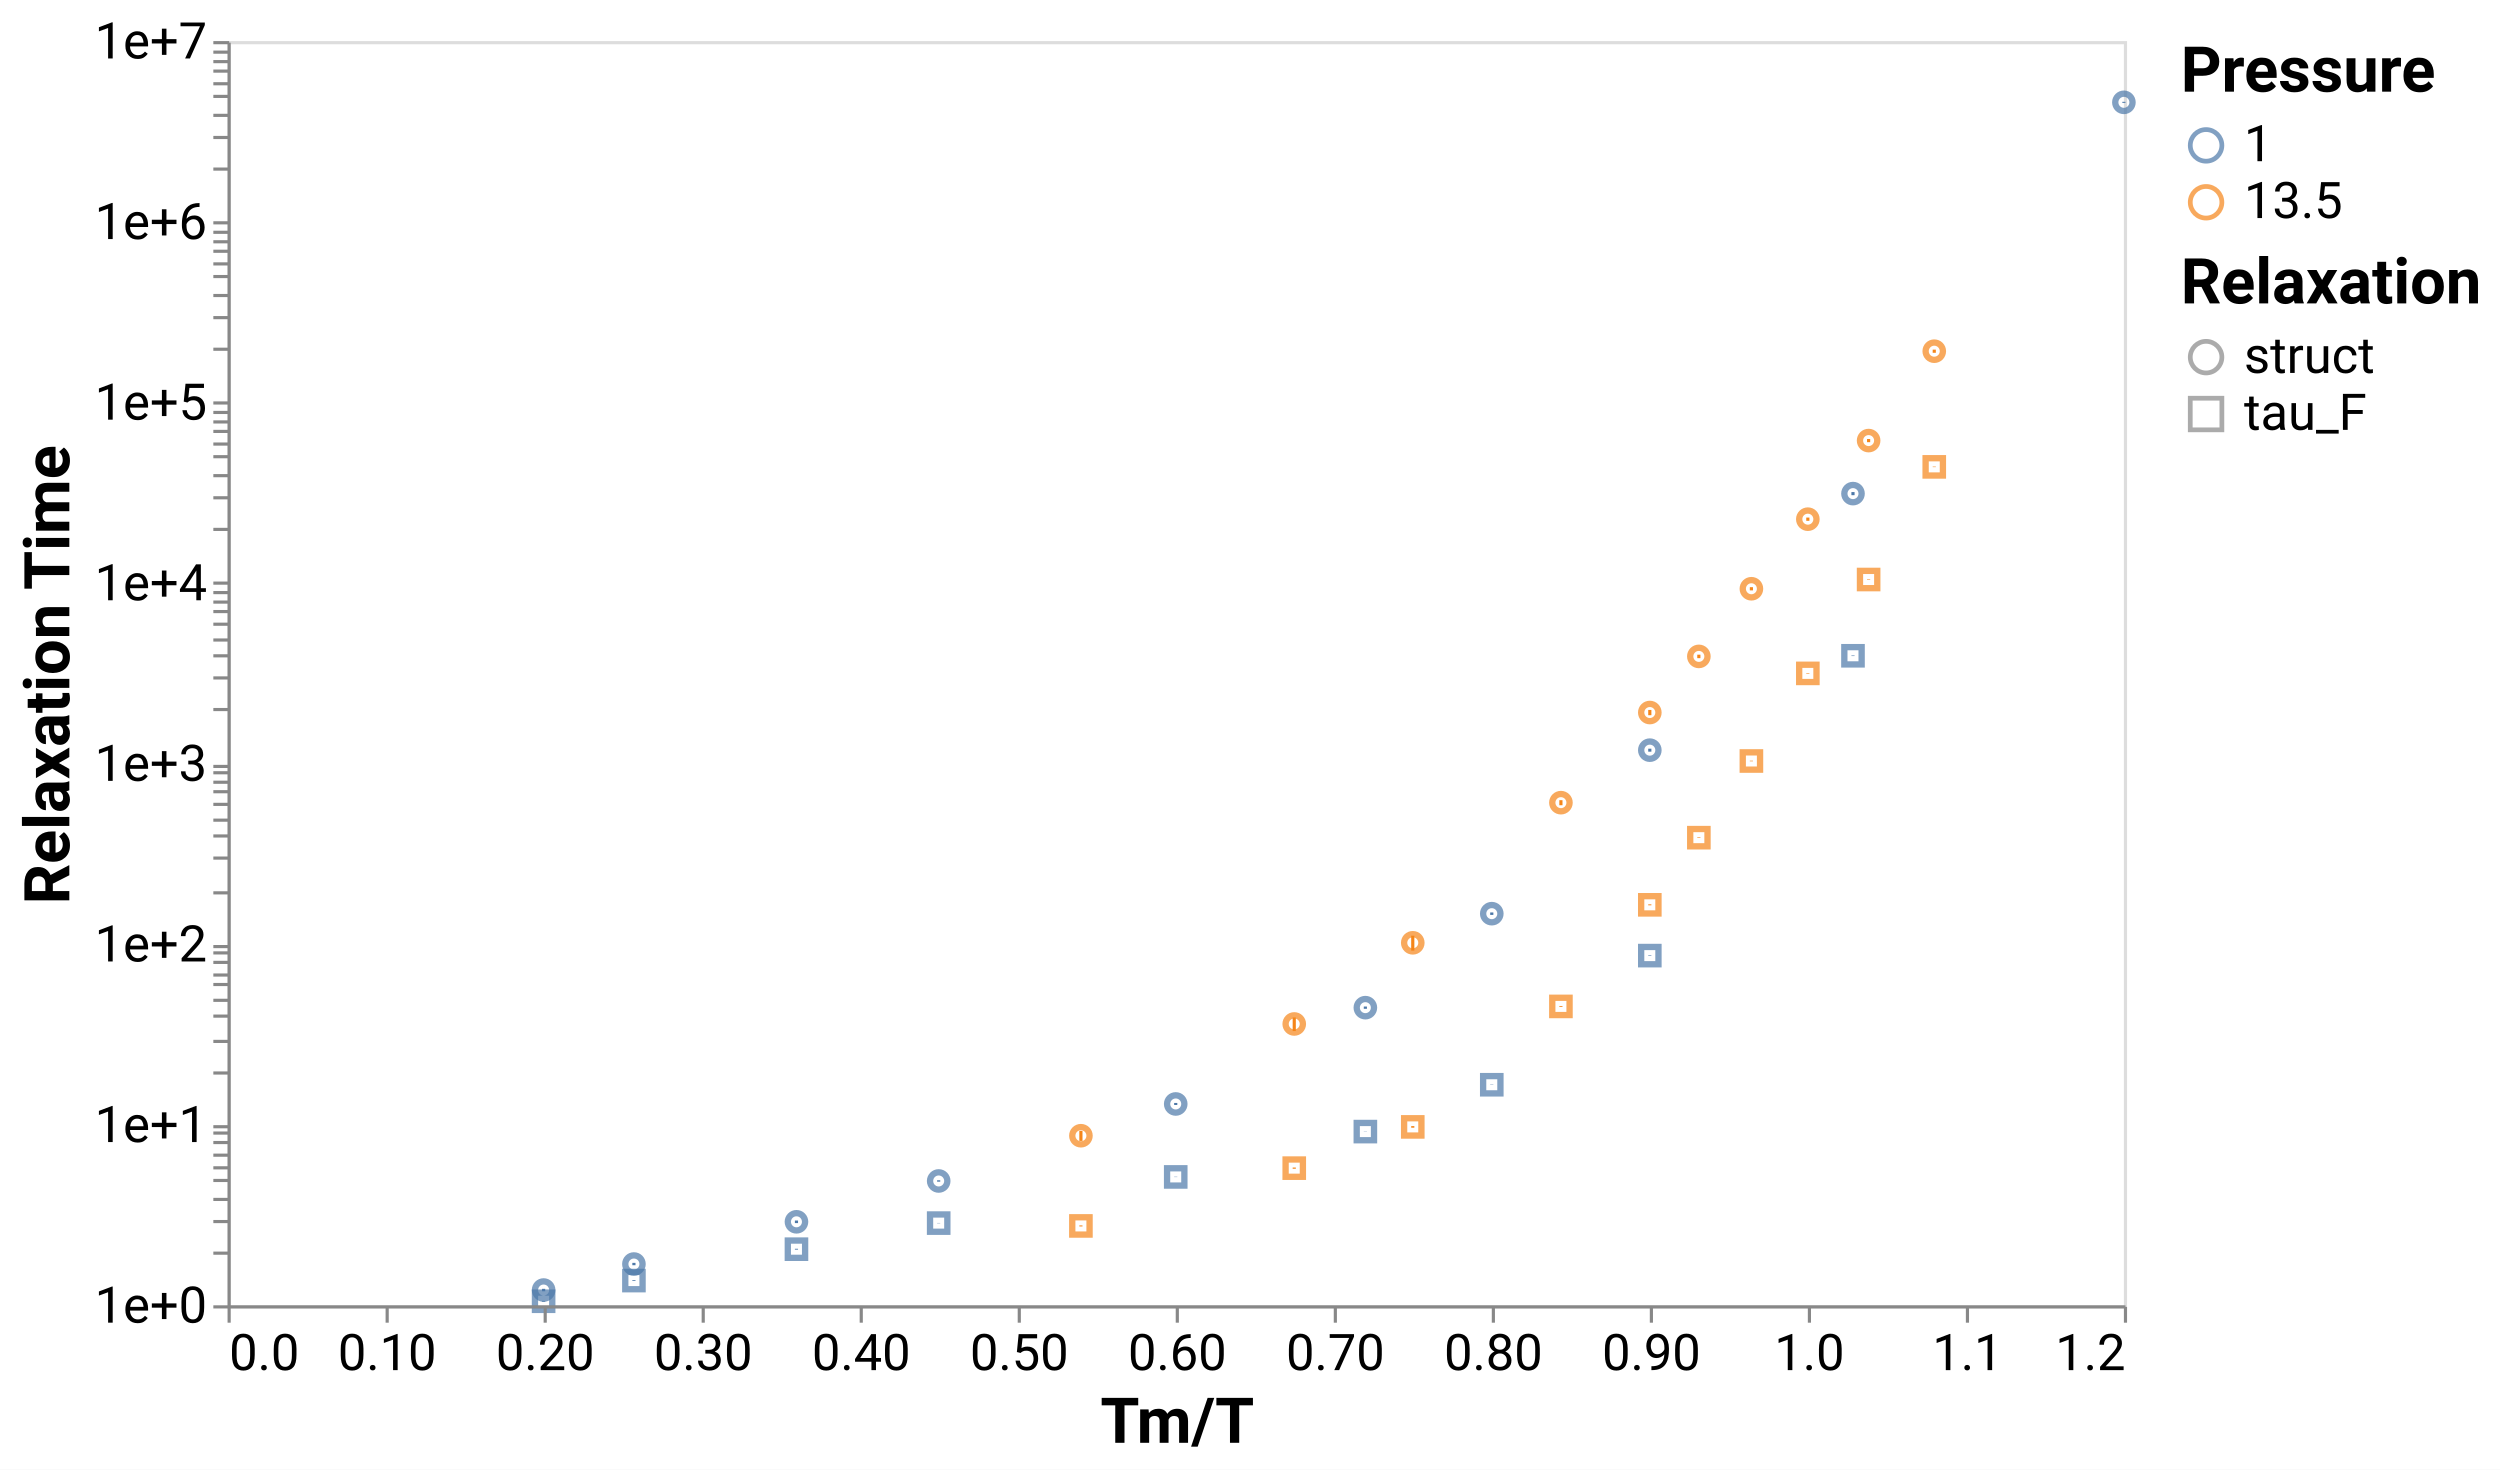
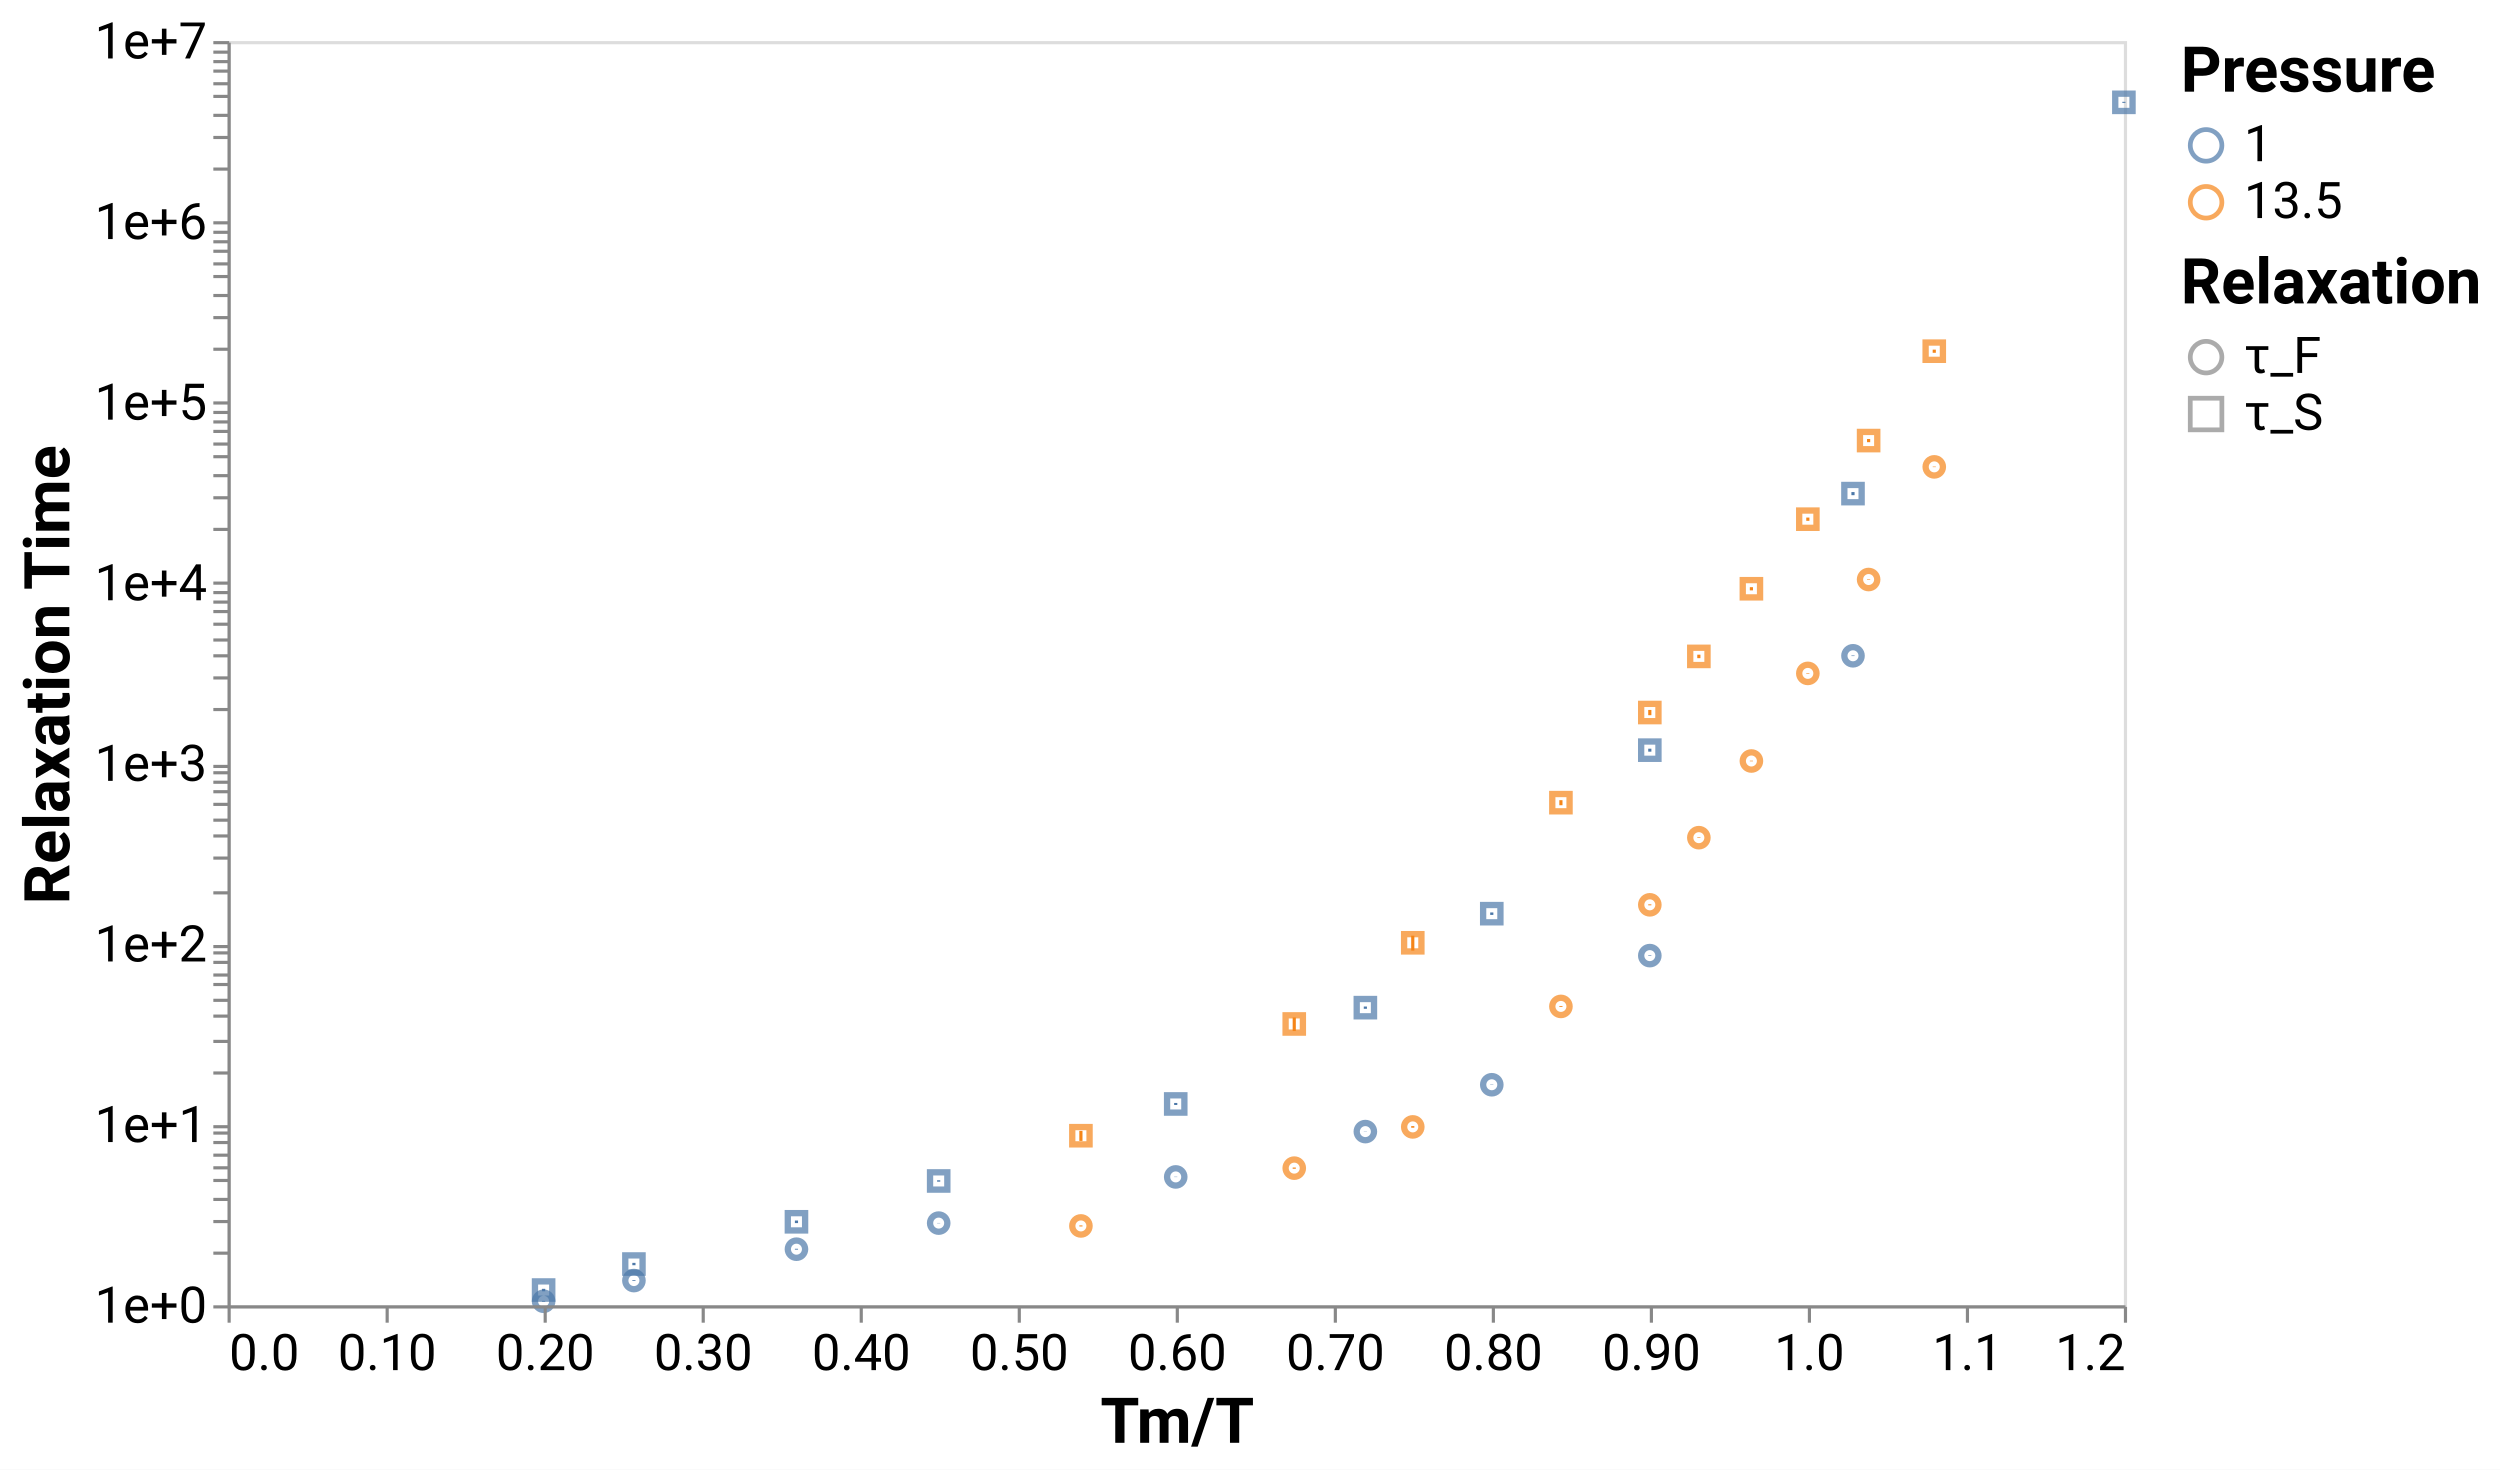
<svg xmlns="http://www.w3.org/2000/svg" class="marks" width="791" height="465" viewBox="0 0 791 465" version="1.1">
  <rect width="791" height="465" style="fill: white;" />
  <g transform="translate(72,13)">
    <g class="mark-group role-frame root">
      <g transform="translate(0,0)">
        <path class="background" d="M0.5,0.5h600v400h-600Z" style="fill: none; stroke: #ddd;" />
        <g>
          <g class="mark-rule role-mark layer_0_layer_0_marks">
            <line transform="translate(600,19.54026)" x2="0" y2="-0.322" style="fill: none; stroke: #4c78a8;" />
            <line transform="translate(514.2857,143.6785)" x2="0" y2="-0.987" style="fill: none; stroke: #4c78a8;" />
            <line transform="translate(514.2857,194.5759)" x2="0" y2="-0.172" style="fill: none; stroke: #4c78a8;" />
            <line transform="translate(450,224.8259)" x2="0" y2="-0.94" style="fill: none; stroke: #4c78a8;" />
            <line transform="translate(450,289.4424)" x2="0" y2="-0.171" style="fill: none; stroke: #4c78a8;" />
            <line transform="translate(400,276.4795)" x2="0" y2="-0.779" style="fill: none; stroke: #4c78a8;" />
            <line transform="translate(400,330.2639)" x2="0" y2="-0.098" style="fill: none; stroke: #4c78a8;" />
            <line transform="translate(360,306.185)" x2="0" y2="-0.719" style="fill: none; stroke: #4c78a8;" />
            <line transform="translate(360,345.0706)" x2="0" y2="-0.069" style="fill: none; stroke: #4c78a8;" />
            <line transform="translate(300,336.617)" x2="0" y2="-0.643" style="fill: none; stroke: #4c78a8;" />
            <line transform="translate(300,359.4247)" x2="0" y2="-0.095" style="fill: none; stroke: #4c78a8;" />
            <line transform="translate(225,360.8806)" x2="0" y2="-0.441" style="fill: none; stroke: #4c78a8;" />
            <line transform="translate(225,374.0342)" x2="0" y2="-0.087" style="fill: none; stroke: #4c78a8;" />
            <line transform="translate(180,373.9865)" x2="0" y2="-0.812" style="fill: none; stroke: #4c78a8;" />
            <line transform="translate(180,382.3786)" x2="0" y2="-0.266" style="fill: none; stroke: #4c78a8;" />
            <line transform="translate(540,98.62166)" x2="0" y2="-0.998" style="fill: none; stroke: #f58518;" />
            <line transform="translate(540,134.7962)" x2="0" y2="-0.156" style="fill: none; stroke: #f58518;" />
            <line transform="translate(519.2308,126.9076)" x2="0" y2="-1.007" style="fill: none; stroke: #f58518;" />
            <line transform="translate(519.2308,170.4426)" x2="0" y2="-0.162" style="fill: none; stroke: #f58518;" />
            <line transform="translate(500,151.7885)" x2="0" y2="-1.03" style="fill: none; stroke: #f58518;" />
            <line transform="translate(500,200.1479)" x2="0" y2="-0.172" style="fill: none; stroke: #f58518;" />
            <line transform="translate(128.5714,387.3174)" x2="0" y2="-0.747" style="fill: none; stroke: #4c78a8;" />
            <line transform="translate(128.5714,392.2999)" x2="0" y2="-0.249" style="fill: none; stroke: #4c78a8;" />
            <line transform="translate(482.1429,173.7941)" x2="0" y2="-1.013" style="fill: none; stroke: #f58518;" />
            <line transform="translate(482.1429,227.872)" x2="0" y2="-0.182" style="fill: none; stroke: #f58518;" />
            <line transform="translate(465.5172,195.2414)" x2="0" y2="-1.101" style="fill: none; stroke: #f58518;" />
            <line transform="translate(465.5172,252.1332)" x2="0" y2="-0.185" style="fill: none; stroke: #f58518;" />
            <line transform="translate(450,213.2919)" x2="0" y2="-1.665" style="fill: none; stroke: #f58518;" />
            <line transform="translate(450,273.4379)" x2="0" y2="-0.301" style="fill: none; stroke: #f58518;" />
            <line transform="translate(421.875,241.7797)" x2="0" y2="-1.604" style="fill: none; stroke: #f58518;" />
            <line transform="translate(421.875,305.5666)" x2="0" y2="-0.273" style="fill: none; stroke: #f58518;" />
            <line transform="translate(100,395.5558)" x2="0" y2="-0.771" style="fill: none; stroke: #4c78a8;" />
            <line transform="translate(100,398.8424)" x2="0" y2="-0.247" style="fill: none; stroke: #4c78a8;" />
            <line transform="translate(375,287.7751)" x2="0" y2="-4.722" style="fill: none; stroke: #f58518;" />
            <line transform="translate(375,343.8073)" x2="0" y2="-0.509" style="fill: none; stroke: #f58518;" />
            <line transform="translate(337.5,313.23)" x2="0" y2="-4.308" style="fill: none; stroke: #f58518;" />
            <line transform="translate(337.5,356.7921)" x2="0" y2="-0.383" style="fill: none; stroke: #f58518;" />
            <line transform="translate(270,347.9844)" x2="0" y2="-3.183" style="fill: none; stroke: #f58518;" />
            <line transform="translate(270,375.0461)" x2="0" y2="-0.321" style="fill: none; stroke: #f58518;" />
          </g>
          <g class="mark-symbol role-mark layer_1_marks">
-             <path transform="translate(600,19.37857)" d="M2.739,0A2.739,2.739,0,1,1,-2.739,0A2.739,2.739,0,1,1,2.739,0" style="fill: none; stroke: #4c78a8; stroke-width: 2; opacity: 0.7;" />
-             <path transform="translate(514.2857,143.18)" d="M2.739,0A2.739,2.739,0,1,1,-2.739,0A2.739,2.739,0,1,1,2.739,0" style="fill: none; stroke: #4c78a8; stroke-width: 2; opacity: 0.7;" />
-             <path transform="translate(514.2857,194.4899)" d="M-2.739,-2.739h5.477v5.477h-5.477Z" style="fill: none; stroke: #4c78a8; stroke-width: 2; opacity: 0.7;" />
-             <path transform="translate(450,224.3514)" d="M2.739,0A2.739,2.739,0,1,1,-2.739,0A2.739,2.739,0,1,1,2.739,0" style="fill: none; stroke: #4c78a8; stroke-width: 2; opacity: 0.7;" />
-             <path transform="translate(450,289.3566)" d="M-2.739,-2.739h5.477v5.477h-5.477Z" style="fill: none; stroke: #4c78a8; stroke-width: 2; opacity: 0.7;" />
-             <path transform="translate(400,276.0869)" d="M2.739,0A2.739,2.739,0,1,1,-2.739,0A2.739,2.739,0,1,1,2.739,0" style="fill: none; stroke: #4c78a8; stroke-width: 2; opacity: 0.7;" />
-             <path transform="translate(400,330.2147)" d="M-2.739,-2.739h5.477v5.477h-5.477Z" style="fill: none; stroke: #4c78a8; stroke-width: 2; opacity: 0.7;" />
-             <path transform="translate(360,305.8231)" d="M2.739,0A2.739,2.739,0,1,1,-2.739,0A2.739,2.739,0,1,1,2.739,0" style="fill: none; stroke: #4c78a8; stroke-width: 2; opacity: 0.7;" />
-             <path transform="translate(360,345.036)" d="M-2.739,-2.739h5.477v5.477h-5.477Z" style="fill: none; stroke: #4c78a8; stroke-width: 2; opacity: 0.7;" />
-             <path transform="translate(300,336.2937)" d="M2.739,0A2.739,2.739,0,1,1,-2.739,0A2.739,2.739,0,1,1,2.739,0" style="fill: none; stroke: #4c78a8; stroke-width: 2; opacity: 0.7;" />
-             <path transform="translate(300,359.3771)" d="M-2.739,-2.739h5.477v5.477h-5.477Z" style="fill: none; stroke: #4c78a8; stroke-width: 2; opacity: 0.7;" />
-             <path transform="translate(225,360.6592)" d="M2.739,0A2.739,2.739,0,1,1,-2.739,0A2.739,2.739,0,1,1,2.739,0" style="fill: none; stroke: #4c78a8; stroke-width: 2; opacity: 0.7;" />
-             <path transform="translate(225,373.9905)" d="M-2.739,-2.739h5.477v5.477h-5.477Z" style="fill: none; stroke: #4c78a8; stroke-width: 2; opacity: 0.7;" />
-             <path transform="translate(180,373.5773)" d="M2.739,0A2.739,2.739,0,1,1,-2.739,0A2.739,2.739,0,1,1,2.739,0" style="fill: none; stroke: #4c78a8; stroke-width: 2; opacity: 0.7;" />
-             <path transform="translate(180,382.2453)" d="M-2.739,-2.739h5.477v5.477h-5.477Z" style="fill: none; stroke: #4c78a8; stroke-width: 2; opacity: 0.7;" />
-             <path transform="translate(540,98.1175)" d="M2.739,0A2.739,2.739,0,1,1,-2.739,0A2.739,2.739,0,1,1,2.739,0" style="fill: none; stroke: #f58518; stroke-width: 2; opacity: 0.7;" />
-             <path transform="translate(540,134.718)" d="M-2.739,-2.739h5.477v5.477h-5.477Z" style="fill: none; stroke: #f58518; stroke-width: 2; opacity: 0.7;" />
-             <path transform="translate(519.2308,126.3989)" d="M2.739,0A2.739,2.739,0,1,1,-2.739,0A2.739,2.739,0,1,1,2.739,0" style="fill: none; stroke: #f58518; stroke-width: 2; opacity: 0.7;" />
-             <path transform="translate(519.2308,170.3616)" d="M-2.739,-2.739h5.477v5.477h-5.477Z" style="fill: none; stroke: #f58518; stroke-width: 2; opacity: 0.7;" />
-             <path transform="translate(500,151.2684)" d="M2.739,0A2.739,2.739,0,1,1,-2.739,0A2.739,2.739,0,1,1,2.739,0" style="fill: none; stroke: #f58518; stroke-width: 2; opacity: 0.7;" />
-             <path transform="translate(500,200.0618)" d="M-2.739,-2.739h5.477v5.477h-5.477Z" style="fill: none; stroke: #f58518; stroke-width: 2; opacity: 0.7;" />
-             <path transform="translate(128.5714,386.9412)" d="M2.739,0A2.739,2.739,0,1,1,-2.739,0A2.739,2.739,0,1,1,2.739,0" style="fill: none; stroke: #4c78a8; stroke-width: 2; opacity: 0.7;" />
-             <path transform="translate(128.5714,392.175)" d="M-2.739,-2.739h5.477v5.477h-5.477Z" style="fill: none; stroke: #4c78a8; stroke-width: 2; opacity: 0.7;" />
-             <path transform="translate(482.1429,173.2824)" d="M2.739,0A2.739,2.739,0,1,1,-2.739,0A2.739,2.739,0,1,1,2.739,0" style="fill: none; stroke: #f58518; stroke-width: 2; opacity: 0.7;" />
-             <path transform="translate(482.1429,227.7808)" d="M-2.739,-2.739h5.477v5.477h-5.477Z" style="fill: none; stroke: #f58518; stroke-width: 2; opacity: 0.7;" />
-             <path transform="translate(465.5172,194.6846)" d="M2.739,0A2.739,2.739,0,1,1,-2.739,0A2.739,2.739,0,1,1,2.739,0" style="fill: none; stroke: #f58518; stroke-width: 2; opacity: 0.7;" />
-             <path transform="translate(465.5172,252.0405)" d="M-2.739,-2.739h5.477v5.477h-5.477Z" style="fill: none; stroke: #f58518; stroke-width: 2; opacity: 0.7;" />
-             <path transform="translate(450,212.4456)" d="M2.739,0A2.739,2.739,0,1,1,-2.739,0A2.739,2.739,0,1,1,2.739,0" style="fill: none; stroke: #f58518; stroke-width: 2; opacity: 0.7;" />
-             <path transform="translate(450,273.2867)" d="M-2.739,-2.739h5.477v5.477h-5.477Z" style="fill: none; stroke: #f58518; stroke-width: 2; opacity: 0.7;" />
-             <path transform="translate(421.875,240.9647)" d="M2.739,0A2.739,2.739,0,1,1,-2.739,0A2.739,2.739,0,1,1,2.739,0" style="fill: none; stroke: #f58518; stroke-width: 2; opacity: 0.7;" />
-             <path transform="translate(421.875,305.4297)" d="M-2.739,-2.739h5.477v5.477h-5.477Z" style="fill: none; stroke: #f58518; stroke-width: 2; opacity: 0.7;" />
-             <path transform="translate(100,395.1671)" d="M2.739,0A2.739,2.739,0,1,1,-2.739,0A2.739,2.739,0,1,1,2.739,0" style="fill: none; stroke: #4c78a8; stroke-width: 2; opacity: 0.7;" />
-             <path transform="translate(100,398.7184)" d="M-2.739,-2.739h5.477v5.477h-5.477Z" style="fill: none; stroke: #4c78a8; stroke-width: 2; opacity: 0.7;" />
-             <path transform="translate(375,285.302)" d="M2.739,0A2.739,2.739,0,1,1,-2.739,0A2.739,2.739,0,1,1,2.739,0" style="fill: none; stroke: #f58518; stroke-width: 2; opacity: 0.7;" />
-             <path transform="translate(375,343.5514)" d="M-2.739,-2.739h5.477v5.477h-5.477Z" style="fill: none; stroke: #f58518; stroke-width: 2; opacity: 0.7;" />
-             <path transform="translate(337.5,310.9824)" d="M2.739,0A2.739,2.739,0,1,1,-2.739,0A2.739,2.739,0,1,1,2.739,0" style="fill: none; stroke: #f58518; stroke-width: 2; opacity: 0.7;" />
-             <path transform="translate(337.5,356.5999)" d="M-2.739,-2.739h5.477v5.477h-5.477Z" style="fill: none; stroke: #f58518; stroke-width: 2; opacity: 0.7;" />
-             <path transform="translate(270,346.3417)" d="M2.739,0A2.739,2.739,0,1,1,-2.739,0A2.739,2.739,0,1,1,2.739,0" style="fill: none; stroke: #f58518; stroke-width: 2; opacity: 0.7;" />
-             <path transform="translate(270,374.8853)" d="M-2.739,-2.739h5.477v5.477h-5.477Z" style="fill: none; stroke: #f58518; stroke-width: 2; opacity: 0.7;" />
+             <path transform="translate(600,19.37857)" d="M-2.739,-2.739h5.477v5.477h-5.477Z" style="fill: none; stroke: #4c78a8; stroke-width: 2; opacity: 0.7;" />
+             <path transform="translate(514.2857,143.18)" d="M-2.739,-2.739h5.477v5.477h-5.477Z" style="fill: none; stroke: #4c78a8; stroke-width: 2; opacity: 0.7;" />
+             <path transform="translate(514.2857,194.4899)" d="M2.739,0A2.739,2.739,0,1,1,-2.739,0A2.739,2.739,0,1,1,2.739,0" style="fill: none; stroke: #4c78a8; stroke-width: 2; opacity: 0.7;" />
+             <path transform="translate(450,224.3514)" d="M-2.739,-2.739h5.477v5.477h-5.477Z" style="fill: none; stroke: #4c78a8; stroke-width: 2; opacity: 0.7;" />
+             <path transform="translate(450,289.3566)" d="M2.739,0A2.739,2.739,0,1,1,-2.739,0A2.739,2.739,0,1,1,2.739,0" style="fill: none; stroke: #4c78a8; stroke-width: 2; opacity: 0.7;" />
+             <path transform="translate(400,276.0869)" d="M-2.739,-2.739h5.477v5.477h-5.477Z" style="fill: none; stroke: #4c78a8; stroke-width: 2; opacity: 0.7;" />
+             <path transform="translate(400,330.2147)" d="M2.739,0A2.739,2.739,0,1,1,-2.739,0A2.739,2.739,0,1,1,2.739,0" style="fill: none; stroke: #4c78a8; stroke-width: 2; opacity: 0.7;" />
+             <path transform="translate(360,305.8231)" d="M-2.739,-2.739h5.477v5.477h-5.477Z" style="fill: none; stroke: #4c78a8; stroke-width: 2; opacity: 0.7;" />
+             <path transform="translate(360,345.036)" d="M2.739,0A2.739,2.739,0,1,1,-2.739,0A2.739,2.739,0,1,1,2.739,0" style="fill: none; stroke: #4c78a8; stroke-width: 2; opacity: 0.7;" />
+             <path transform="translate(300,336.2937)" d="M-2.739,-2.739h5.477v5.477h-5.477Z" style="fill: none; stroke: #4c78a8; stroke-width: 2; opacity: 0.7;" />
+             <path transform="translate(300,359.3771)" d="M2.739,0A2.739,2.739,0,1,1,-2.739,0A2.739,2.739,0,1,1,2.739,0" style="fill: none; stroke: #4c78a8; stroke-width: 2; opacity: 0.7;" />
+             <path transform="translate(225,360.6592)" d="M-2.739,-2.739h5.477v5.477h-5.477Z" style="fill: none; stroke: #4c78a8; stroke-width: 2; opacity: 0.7;" />
+             <path transform="translate(225,373.9905)" d="M2.739,0A2.739,2.739,0,1,1,-2.739,0A2.739,2.739,0,1,1,2.739,0" style="fill: none; stroke: #4c78a8; stroke-width: 2; opacity: 0.7;" />
+             <path transform="translate(180,373.5773)" d="M-2.739,-2.739h5.477v5.477h-5.477Z" style="fill: none; stroke: #4c78a8; stroke-width: 2; opacity: 0.7;" />
+             <path transform="translate(180,382.2453)" d="M2.739,0A2.739,2.739,0,1,1,-2.739,0A2.739,2.739,0,1,1,2.739,0" style="fill: none; stroke: #4c78a8; stroke-width: 2; opacity: 0.7;" />
+             <path transform="translate(540,98.1175)" d="M-2.739,-2.739h5.477v5.477h-5.477Z" style="fill: none; stroke: #f58518; stroke-width: 2; opacity: 0.7;" />
+             <path transform="translate(540,134.718)" d="M2.739,0A2.739,2.739,0,1,1,-2.739,0A2.739,2.739,0,1,1,2.739,0" style="fill: none; stroke: #f58518; stroke-width: 2; opacity: 0.7;" />
+             <path transform="translate(519.2308,126.3989)" d="M-2.739,-2.739h5.477v5.477h-5.477Z" style="fill: none; stroke: #f58518; stroke-width: 2; opacity: 0.7;" />
+             <path transform="translate(519.2308,170.3616)" d="M2.739,0A2.739,2.739,0,1,1,-2.739,0A2.739,2.739,0,1,1,2.739,0" style="fill: none; stroke: #f58518; stroke-width: 2; opacity: 0.7;" />
+             <path transform="translate(500,151.2684)" d="M-2.739,-2.739h5.477v5.477h-5.477Z" style="fill: none; stroke: #f58518; stroke-width: 2; opacity: 0.7;" />
+             <path transform="translate(500,200.0618)" d="M2.739,0A2.739,2.739,0,1,1,-2.739,0A2.739,2.739,0,1,1,2.739,0" style="fill: none; stroke: #f58518; stroke-width: 2; opacity: 0.7;" />
+             <path transform="translate(128.5714,386.9412)" d="M-2.739,-2.739h5.477v5.477h-5.477Z" style="fill: none; stroke: #4c78a8; stroke-width: 2; opacity: 0.7;" />
+             <path transform="translate(128.5714,392.175)" d="M2.739,0A2.739,2.739,0,1,1,-2.739,0A2.739,2.739,0,1,1,2.739,0" style="fill: none; stroke: #4c78a8; stroke-width: 2; opacity: 0.7;" />
+             <path transform="translate(482.1429,173.2824)" d="M-2.739,-2.739h5.477v5.477h-5.477Z" style="fill: none; stroke: #f58518; stroke-width: 2; opacity: 0.7;" />
+             <path transform="translate(482.1429,227.7808)" d="M2.739,0A2.739,2.739,0,1,1,-2.739,0A2.739,2.739,0,1,1,2.739,0" style="fill: none; stroke: #f58518; stroke-width: 2; opacity: 0.7;" />
+             <path transform="translate(465.5172,194.6846)" d="M-2.739,-2.739h5.477v5.477h-5.477Z" style="fill: none; stroke: #f58518; stroke-width: 2; opacity: 0.7;" />
+             <path transform="translate(465.5172,252.0405)" d="M2.739,0A2.739,2.739,0,1,1,-2.739,0A2.739,2.739,0,1,1,2.739,0" style="fill: none; stroke: #f58518; stroke-width: 2; opacity: 0.7;" />
+             <path transform="translate(450,212.4456)" d="M-2.739,-2.739h5.477v5.477h-5.477Z" style="fill: none; stroke: #f58518; stroke-width: 2; opacity: 0.7;" />
+             <path transform="translate(450,273.2867)" d="M2.739,0A2.739,2.739,0,1,1,-2.739,0A2.739,2.739,0,1,1,2.739,0" style="fill: none; stroke: #f58518; stroke-width: 2; opacity: 0.7;" />
+             <path transform="translate(421.875,240.9647)" d="M-2.739,-2.739h5.477v5.477h-5.477Z" style="fill: none; stroke: #f58518; stroke-width: 2; opacity: 0.7;" />
+             <path transform="translate(421.875,305.4297)" d="M2.739,0A2.739,2.739,0,1,1,-2.739,0A2.739,2.739,0,1,1,2.739,0" style="fill: none; stroke: #f58518; stroke-width: 2; opacity: 0.7;" />
+             <path transform="translate(100,395.1671)" d="M-2.739,-2.739h5.477v5.477h-5.477Z" style="fill: none; stroke: #4c78a8; stroke-width: 2; opacity: 0.7;" />
+             <path transform="translate(100,398.7184)" d="M2.739,0A2.739,2.739,0,1,1,-2.739,0A2.739,2.739,0,1,1,2.739,0" style="fill: none; stroke: #4c78a8; stroke-width: 2; opacity: 0.7;" />
+             <path transform="translate(375,285.302)" d="M-2.739,-2.739h5.477v5.477h-5.477Z" style="fill: none; stroke: #f58518; stroke-width: 2; opacity: 0.7;" />
+             <path transform="translate(375,343.5514)" d="M2.739,0A2.739,2.739,0,1,1,-2.739,0A2.739,2.739,0,1,1,2.739,0" style="fill: none; stroke: #f58518; stroke-width: 2; opacity: 0.7;" />
+             <path transform="translate(337.5,310.9824)" d="M-2.739,-2.739h5.477v5.477h-5.477Z" style="fill: none; stroke: #f58518; stroke-width: 2; opacity: 0.7;" />
+             <path transform="translate(337.5,356.5999)" d="M2.739,0A2.739,2.739,0,1,1,-2.739,0A2.739,2.739,0,1,1,2.739,0" style="fill: none; stroke: #f58518; stroke-width: 2; opacity: 0.7;" />
+             <path transform="translate(270,346.3417)" d="M-2.739,-2.739h5.477v5.477h-5.477Z" style="fill: none; stroke: #f58518; stroke-width: 2; opacity: 0.7;" />
+             <path transform="translate(270,374.8853)" d="M2.739,0A2.739,2.739,0,1,1,-2.739,0A2.739,2.739,0,1,1,2.739,0" style="fill: none; stroke: #f58518; stroke-width: 2; opacity: 0.7;" />
          </g>
          <g class="mark-group role-legend">
            <g transform="translate(618,0)">
              <path class="background" d="M0,0h81v59h-81Z" style="pointer-events: none; fill: none;" />
              <g>
                <g class="mark-group role-legend-entry">
                  <g transform="translate(0,25)">
                    <path class="background" d="M0,0h0v0h0Z" style="pointer-events: none; fill: none;" />
                    <g>
                      <g class="mark-group role-scope">
                        <g transform="translate(0,0)">
                          <path class="background" d="M0,0h51.217v16h-51.217Z" style="pointer-events: none; fill: none; opacity: 1;" />
                          <g>
                            <g class="mark-symbol role-legend-symbol" style="pointer-events: none;">
                              <path transform="translate(8,8)" d="M5,0A5,5,0,1,1,-5,0A5,5,0,1,1,5,0" style="fill: none; stroke: #4c78a8; stroke-width: 1.5; opacity: 0.7;" />
                            </g>
                            <g class="mark-text role-legend-label" style="pointer-events: none;">
                              <text text-anchor="start" transform="translate(20,13)" style="font-family: Roboto; font-size: 16px; fill: #000; opacity: 1;">1</text>
                            </g>
                          </g>
                          <path class="foreground" d="" style="pointer-events: none; display: none; fill: none;" />
                        </g>
                        <g transform="translate(0,18)">
                          <path class="background" d="M0,0h51.217v16h-51.217Z" style="pointer-events: none; fill: none; opacity: 1;" />
                          <g>
                            <g class="mark-symbol role-legend-symbol" style="pointer-events: none;">
                              <path transform="translate(8,8)" d="M5,0A5,5,0,1,1,-5,0A5,5,0,1,1,5,0" style="fill: none; stroke: #f58518; stroke-width: 1.5; opacity: 0.7;" />
                            </g>
                            <g class="mark-text role-legend-label" style="pointer-events: none;">
                              <text text-anchor="start" transform="translate(20,13)" style="font-family: Roboto; font-size: 16px; fill: #000; opacity: 1;">13.5</text>
                            </g>
                          </g>
                          <path class="foreground" d="" style="pointer-events: none; display: none; fill: none;" />
                        </g>
                      </g>
                    </g>
                    <path class="foreground" d="" style="pointer-events: none; display: none; fill: none;" />
                  </g>
                </g>
                <g class="mark-text role-legend-title" style="pointer-events: none;">
                  <text text-anchor="start" transform="translate(0,16)" style="font-family: Roboto; font-size: 20px; font-weight: bold; fill: #000; opacity: 1;">Pressure</text>
                </g>
              </g>
              <path class="foreground" d="" style="pointer-events: none; display: none; fill: none;" />
            </g>
          </g>
          <g class="mark-group role-legend">
            <g transform="translate(618,67)">
              <path class="background" d="M0,0h96v59h-96Z" style="pointer-events: none; fill: none;" />
              <g>
                <g class="mark-group role-legend-entry">
                  <g transform="translate(0,25)">
                    <path class="background" d="M0,0h0v0h0Z" style="pointer-events: none; fill: none;" />
                    <g>
                      <g class="mark-group role-scope">
                        <g transform="translate(0,0)">
-                           <path class="background" d="M0,0h61.333v16h-61.333Z" style="pointer-events: none; fill: none; opacity: 1;" />
+                           <path class="background" d="M0,0h45.067v16h-45.067Z" style="pointer-events: none; fill: none; opacity: 1;" />
                          <g>
                            <g class="mark-symbol role-legend-symbol" style="pointer-events: none;">
                              <path transform="translate(8,8)" d="M5,0A5,5,0,1,1,-5,0A5,5,0,1,1,5,0" style="fill: none; stroke: #888; stroke-width: 1.5; opacity: 0.7;" />
                            </g>
                            <g class="mark-text role-legend-label" style="pointer-events: none;">
-                               <text text-anchor="start" transform="translate(20,13)" style="font-family: Roboto; font-size: 16px; fill: #000; opacity: 1;">struct</text>
+                               <text text-anchor="start" transform="translate(20,13)" style="font-family: Roboto; font-size: 16px; fill: #000; opacity: 1;">τ_F</text>
                            </g>
                          </g>
                          <path class="foreground" d="" style="pointer-events: none; display: none; fill: none;" />
                        </g>
                        <g transform="translate(0,18)">
-                           <path class="background" d="M0,0h61.333v16h-61.333Z" style="pointer-events: none; fill: none; opacity: 1;" />
+                           <path class="background" d="M0,0h45.067v16h-45.067Z" style="pointer-events: none; fill: none; opacity: 1;" />
                          <g>
                            <g class="mark-symbol role-legend-symbol" style="pointer-events: none;">
                              <path transform="translate(8,8)" d="M-5,-5h10v10h-10Z" style="fill: none; stroke: #888; stroke-width: 1.5; opacity: 0.7;" />
                            </g>
                            <g class="mark-text role-legend-label" style="pointer-events: none;">
-                               <text text-anchor="start" transform="translate(20,13)" style="font-family: Roboto; font-size: 16px; fill: #000; opacity: 1;">tau_F</text>
+                               <text text-anchor="start" transform="translate(20,13)" style="font-family: Roboto; font-size: 16px; fill: #000; opacity: 1;">τ_S</text>
                            </g>
                          </g>
                          <path class="foreground" d="" style="pointer-events: none; display: none; fill: none;" />
                        </g>
                      </g>
                    </g>
                    <path class="foreground" d="" style="pointer-events: none; display: none; fill: none;" />
                  </g>
                </g>
                <g class="mark-text role-legend-title" style="pointer-events: none;">
                  <text text-anchor="start" transform="translate(0,16)" style="font-family: Roboto; font-size: 20px; font-weight: bold; fill: #000; opacity: 1;">Relaxation</text>
                </g>
              </g>
              <path class="foreground" d="" style="pointer-events: none; display: none; fill: none;" />
            </g>
          </g>
          <g class="mark-group role-axis">
            <g transform="translate(0.5,400.5)">
              <path class="background" d="M0,0h0v0h0Z" style="pointer-events: none; fill: none;" />
              <g>
                <g class="mark-rule role-axis-tick" style="pointer-events: none;">
                  <line transform="translate(0,0)" x2="0" y2="5" style="fill: none; stroke: #888; stroke-width: 1; opacity: 1;" />
                  <line transform="translate(50,0)" x2="0" y2="5" style="fill: none; stroke: #888; stroke-width: 1; opacity: 1;" />
                  <line transform="translate(100,0)" x2="0" y2="5" style="fill: none; stroke: #888; stroke-width: 1; opacity: 1;" />
                  <line transform="translate(150,0)" x2="0" y2="5" style="fill: none; stroke: #888; stroke-width: 1; opacity: 1;" />
                  <line transform="translate(200,0)" x2="0" y2="5" style="fill: none; stroke: #888; stroke-width: 1; opacity: 1;" />
                  <line transform="translate(250,0)" x2="0" y2="5" style="fill: none; stroke: #888; stroke-width: 1; opacity: 1;" />
                  <line transform="translate(300,0)" x2="0" y2="5" style="fill: none; stroke: #888; stroke-width: 1; opacity: 1;" />
                  <line transform="translate(350,0)" x2="0" y2="5" style="fill: none; stroke: #888; stroke-width: 1; opacity: 1;" />
                  <line transform="translate(400,0)" x2="0" y2="5" style="fill: none; stroke: #888; stroke-width: 1; opacity: 1;" />
                  <line transform="translate(450,0)" x2="0" y2="5" style="fill: none; stroke: #888; stroke-width: 1; opacity: 1;" />
                  <line transform="translate(500,0)" x2="0" y2="5" style="fill: none; stroke: #888; stroke-width: 1; opacity: 1;" />
                  <line transform="translate(550,0)" x2="0" y2="5" style="fill: none; stroke: #888; stroke-width: 1; opacity: 1;" />
                  <line transform="translate(600,0)" x2="0" y2="5" style="fill: none; stroke: #888; stroke-width: 1; opacity: 1;" />
                </g>
                <g class="mark-text role-axis-label" style="pointer-events: none;">
                  <text text-anchor="start" transform="translate(0,20)" style="font-family: Roboto; font-size: 16px; fill: #000; opacity: 1;">0.0</text>
                  <text text-anchor="middle" transform="translate(50,20)" style="font-family: Roboto; font-size: 16px; fill: #000; opacity: 1;">0.10</text>
                  <text text-anchor="middle" transform="translate(100,20)" style="font-family: Roboto; font-size: 16px; fill: #000; opacity: 1;">0.20</text>
                  <text text-anchor="middle" transform="translate(150,20)" style="font-family: Roboto; font-size: 16px; fill: #000; opacity: 1;">0.30</text>
                  <text text-anchor="middle" transform="translate(200,20)" style="font-family: Roboto; font-size: 16px; fill: #000; opacity: 1;">0.40</text>
                  <text text-anchor="middle" transform="translate(250,20)" style="font-family: Roboto; font-size: 16px; fill: #000; opacity: 1;">0.50</text>
                  <text text-anchor="middle" transform="translate(300,20)" style="font-family: Roboto; font-size: 16px; fill: #000; opacity: 1;">0.60</text>
                  <text text-anchor="middle" transform="translate(350,20)" style="font-family: Roboto; font-size: 16px; fill: #000; opacity: 1;">0.70</text>
                  <text text-anchor="middle" transform="translate(400,20)" style="font-family: Roboto; font-size: 16px; fill: #000; opacity: 1;">0.80</text>
                  <text text-anchor="middle" transform="translate(450,20)" style="font-family: Roboto; font-size: 16px; fill: #000; opacity: 1;">0.90</text>
                  <text text-anchor="middle" transform="translate(500,20)" style="font-family: Roboto; font-size: 16px; fill: #000; opacity: 1;">1.0</text>
                  <text text-anchor="middle" transform="translate(550,20)" style="font-family: Roboto; font-size: 16px; fill: #000; opacity: 1;">1.1</text>
                  <text text-anchor="end" transform="translate(600,20)" style="font-family: Roboto; font-size: 16px; fill: #000; opacity: 1;">1.2</text>
                </g>
                <g class="mark-rule role-axis-domain" style="pointer-events: none;">
                  <line transform="translate(0,0)" x2="600" y2="0" style="fill: none; stroke: #888; stroke-width: 1; opacity: 1;" />
                </g>
                <g class="mark-text role-axis-title" style="pointer-events: none;">
                  <text text-anchor="middle" transform="translate(300,43)" style="font-family: Roboto; font-size: 20px; font-weight: bold; fill: #000; opacity: 1;">Tm/T</text>
                </g>
              </g>
              <path class="foreground" d="" style="pointer-events: none; display: none; fill: none;" />
            </g>
          </g>
          <g class="mark-group role-axis">
            <g transform="translate(0.5,0.5)">
              <path class="background" d="M0,0h0v0h0Z" style="pointer-events: none; fill: none;" />
              <g>
                <g class="mark-rule role-axis-tick" style="pointer-events: none;">
                  <line transform="translate(0,400)" x2="-5" y2="0" style="fill: none; stroke: #888; stroke-width: 1; opacity: 1;" />
                  <line transform="translate(0,383)" x2="-5" y2="0" style="fill: none; stroke: #888; stroke-width: 1; opacity: 1;" />
                  <line transform="translate(0,373)" x2="-5" y2="0" style="fill: none; stroke: #888; stroke-width: 1; opacity: 1;" />
                  <line transform="translate(0,366)" x2="-5" y2="0" style="fill: none; stroke: #888; stroke-width: 1; opacity: 1;" />
                  <line transform="translate(0,360)" x2="-5" y2="0" style="fill: none; stroke: #888; stroke-width: 1; opacity: 1;" />
                  <line transform="translate(0,356)" x2="-5" y2="0" style="fill: none; stroke: #888; stroke-width: 1; opacity: 1;" />
                  <line transform="translate(0,352)" x2="-5" y2="0" style="fill: none; stroke: #888; stroke-width: 1; opacity: 1;" />
                  <line transform="translate(0,348)" x2="-5" y2="0" style="fill: none; stroke: #888; stroke-width: 1; opacity: 1;" />
                  <line transform="translate(0,345)" x2="-5" y2="0" style="fill: none; stroke: #888; stroke-width: 1; opacity: 1;" />
                  <line transform="translate(0,343)" x2="-5" y2="0" style="fill: none; stroke: #888; stroke-width: 1; opacity: 1;" />
                  <line transform="translate(0,326)" x2="-5" y2="0" style="fill: none; stroke: #888; stroke-width: 1; opacity: 1;" />
                  <line transform="translate(0,316)" x2="-5" y2="0" style="fill: none; stroke: #888; stroke-width: 1; opacity: 1;" />
                  <line transform="translate(0,308)" x2="-5" y2="0" style="fill: none; stroke: #888; stroke-width: 1; opacity: 1;" />
                  <line transform="translate(0,303)" x2="-5" y2="0" style="fill: none; stroke: #888; stroke-width: 1; opacity: 1;" />
                  <line transform="translate(0,298)" x2="-5" y2="0" style="fill: none; stroke: #888; stroke-width: 1; opacity: 1;" />
                  <line transform="translate(0,295)" x2="-5" y2="0" style="fill: none; stroke: #888; stroke-width: 1; opacity: 1;" />
                  <line transform="translate(0,291)" x2="-5" y2="0" style="fill: none; stroke: #888; stroke-width: 1; opacity: 1;" />
                  <line transform="translate(0,288)" x2="-5" y2="0" style="fill: none; stroke: #888; stroke-width: 1; opacity: 1;" />
                  <line transform="translate(0,286)" x2="-5" y2="0" style="fill: none; stroke: #888; stroke-width: 1; opacity: 1;" />
                  <line transform="translate(0,269)" x2="-5" y2="0" style="fill: none; stroke: #888; stroke-width: 1; opacity: 1;" />
                  <line transform="translate(0,258)" x2="-5" y2="0" style="fill: none; stroke: #888; stroke-width: 1; opacity: 1;" />
                  <line transform="translate(0,251)" x2="-5" y2="0" style="fill: none; stroke: #888; stroke-width: 1; opacity: 1;" />
                  <line transform="translate(0,246)" x2="-5" y2="0" style="fill: none; stroke: #888; stroke-width: 1; opacity: 1;" />
                  <line transform="translate(0,241)" x2="-5" y2="0" style="fill: none; stroke: #888; stroke-width: 1; opacity: 1;" />
                  <line transform="translate(0,237)" x2="-5" y2="0" style="fill: none; stroke: #888; stroke-width: 1; opacity: 1;" />
                  <line transform="translate(0,234)" x2="-5" y2="0" style="fill: none; stroke: #888; stroke-width: 1; opacity: 1;" />
                  <line transform="translate(0,231)" x2="-5" y2="0" style="fill: none; stroke: #888; stroke-width: 1; opacity: 1;" />
                  <line transform="translate(0,229)" x2="-5" y2="0" style="fill: none; stroke: #888; stroke-width: 1; opacity: 1;" />
                  <line transform="translate(0,211)" x2="-5" y2="0" style="fill: none; stroke: #888; stroke-width: 1; opacity: 1;" />
                  <line transform="translate(0,201)" x2="-5" y2="0" style="fill: none; stroke: #888; stroke-width: 1; opacity: 1;" />
                  <line transform="translate(0,194)" x2="-5" y2="0" style="fill: none; stroke: #888; stroke-width: 1; opacity: 1;" />
                  <line transform="translate(0,189)" x2="-5" y2="0" style="fill: none; stroke: #888; stroke-width: 1; opacity: 1;" />
                  <line transform="translate(0,184)" x2="-5" y2="0" style="fill: none; stroke: #888; stroke-width: 1; opacity: 1;" />
                  <line transform="translate(0,180)" x2="-5" y2="0" style="fill: none; stroke: #888; stroke-width: 1; opacity: 1;" />
                  <line transform="translate(0,177)" x2="-5" y2="0" style="fill: none; stroke: #888; stroke-width: 1; opacity: 1;" />
                  <line transform="translate(0,174)" x2="-5" y2="0" style="fill: none; stroke: #888; stroke-width: 1; opacity: 1;" />
                  <line transform="translate(0,171)" x2="-5" y2="0" style="fill: none; stroke: #888; stroke-width: 1; opacity: 1;" />
                  <line transform="translate(0,154)" x2="-5" y2="0" style="fill: none; stroke: #888; stroke-width: 1; opacity: 1;" />
                  <line transform="translate(0,144)" x2="-5" y2="0" style="fill: none; stroke: #888; stroke-width: 1; opacity: 1;" />
                  <line transform="translate(0,137)" x2="-5" y2="0" style="fill: none; stroke: #888; stroke-width: 1; opacity: 1;" />
                  <line transform="translate(0,131)" x2="-5" y2="0" style="fill: none; stroke: #888; stroke-width: 1; opacity: 1;" />
                  <line transform="translate(0,127)" x2="-5" y2="0" style="fill: none; stroke: #888; stroke-width: 1; opacity: 1;" />
                  <line transform="translate(0,123)" x2="-5" y2="0" style="fill: none; stroke: #888; stroke-width: 1; opacity: 1;" />
                  <line transform="translate(0,120)" x2="-5" y2="0" style="fill: none; stroke: #888; stroke-width: 1; opacity: 1;" />
                  <line transform="translate(0,117)" x2="-5" y2="0" style="fill: none; stroke: #888; stroke-width: 1; opacity: 1;" />
                  <line transform="translate(0,114)" x2="-5" y2="0" style="fill: none; stroke: #888; stroke-width: 1; opacity: 1;" />
                  <line transform="translate(0,97)" x2="-5" y2="0" style="fill: none; stroke: #888; stroke-width: 1; opacity: 1;" />
                  <line transform="translate(0,87)" x2="-5" y2="0" style="fill: none; stroke: #888; stroke-width: 1; opacity: 1;" />
                  <line transform="translate(0,80)" x2="-5" y2="0" style="fill: none; stroke: #888; stroke-width: 1; opacity: 1;" />
                  <line transform="translate(0,74)" x2="-5" y2="0" style="fill: none; stroke: #888; stroke-width: 1; opacity: 1;" />
                  <line transform="translate(0,70)" x2="-5" y2="0" style="fill: none; stroke: #888; stroke-width: 1; opacity: 1;" />
                  <line transform="translate(0,66)" x2="-5" y2="0" style="fill: none; stroke: #888; stroke-width: 1; opacity: 1;" />
                  <line transform="translate(0,63)" x2="-5" y2="0" style="fill: none; stroke: #888; stroke-width: 1; opacity: 1;" />
                  <line transform="translate(0,60)" x2="-5" y2="0" style="fill: none; stroke: #888; stroke-width: 1; opacity: 1;" />
                  <line transform="translate(0,57)" x2="-5" y2="0" style="fill: none; stroke: #888; stroke-width: 1; opacity: 1;" />
                  <line transform="translate(0,40)" x2="-5" y2="0" style="fill: none; stroke: #888; stroke-width: 1; opacity: 1;" />
                  <line transform="translate(0,30)" x2="-5" y2="0" style="fill: none; stroke: #888; stroke-width: 1; opacity: 1;" />
                  <line transform="translate(0,23)" x2="-5" y2="0" style="fill: none; stroke: #888; stroke-width: 1; opacity: 1;" />
                  <line transform="translate(0,17)" x2="-5" y2="0" style="fill: none; stroke: #888; stroke-width: 1; opacity: 1;" />
                  <line transform="translate(0,13)" x2="-5" y2="0" style="fill: none; stroke: #888; stroke-width: 1; opacity: 1;" />
                  <line transform="translate(0,9)" x2="-5" y2="0" style="fill: none; stroke: #888; stroke-width: 1; opacity: 1;" />
                  <line transform="translate(0,6)" x2="-5" y2="0" style="fill: none; stroke: #888; stroke-width: 1; opacity: 1;" />
                  <line transform="translate(0,3)" x2="-5" y2="0" style="fill: none; stroke: #888; stroke-width: 1; opacity: 1;" />
                  <line transform="translate(0,0)" x2="-5" y2="0" style="fill: none; stroke: #888; stroke-width: 1; opacity: 1;" />
                </g>
                <g class="mark-text role-axis-label" style="pointer-events: none;">
                  <text text-anchor="end" transform="translate(-7,405)" style="font-family: Roboto; font-size: 16px; fill: #000; opacity: 1;">1e+0</text>
                  <text text-anchor="end" transform="translate(-7,387.7983)" style="font-family: Roboto; font-size: 16px; fill: #000; opacity: 1;" />
                  <text text-anchor="end" transform="translate(-7,377.7359)" style="font-family: Roboto; font-size: 16px; fill: #000; opacity: 1;" />
                  <text text-anchor="end" transform="translate(-7,370.5966)" style="font-family: Roboto; font-size: 16px; fill: #000; opacity: 1;" />
                  <text text-anchor="end" transform="translate(-7,365.0589)" style="font-family: Roboto; font-size: 16px; fill: #000; opacity: 1;" />
                  <text text-anchor="end" transform="translate(-7,360.5342)" style="font-family: Roboto; font-size: 16px; fill: #000; opacity: 1;" />
                  <text text-anchor="end" transform="translate(-7,356.7087)" style="font-family: Roboto; font-size: 16px; fill: #000; opacity: 1;" />
                  <text text-anchor="end" transform="translate(-7,353.3949)" style="font-family: Roboto; font-size: 16px; fill: #000; opacity: 1;" />
                  <text text-anchor="end" transform="translate(-7,350.4719)" style="font-family: Roboto; font-size: 16px; fill: #000; opacity: 1;" />
                  <text text-anchor="end" transform="translate(-7,347.8571)" style="font-family: Roboto; font-size: 16px; fill: #000; opacity: 1;">1e+1</text>
                  <text text-anchor="end" transform="translate(-7,330.6554)" style="font-family: Roboto; font-size: 16px; fill: #000; opacity: 1;" />
                  <text text-anchor="end" transform="translate(-7,320.5931)" style="font-family: Roboto; font-size: 16px; fill: #000; opacity: 1;" />
                  <text text-anchor="end" transform="translate(-7,313.4537)" style="font-family: Roboto; font-size: 16px; fill: #000; opacity: 1;" />
                  <text text-anchor="end" transform="translate(-7,307.916)" style="font-family: Roboto; font-size: 16px; fill: #000; opacity: 1;" />
                  <text text-anchor="end" transform="translate(-7,303.3914)" style="font-family: Roboto; font-size: 16px; fill: #000; opacity: 1;" />
                  <text text-anchor="end" transform="translate(-7,299.5658)" style="font-family: Roboto; font-size: 16px; fill: #000; opacity: 1;" />
                  <text text-anchor="end" transform="translate(-7,296.252)" style="font-family: Roboto; font-size: 16px; fill: #000; opacity: 1;" />
                  <text text-anchor="end" transform="translate(-7,293.329)" style="font-family: Roboto; font-size: 16px; fill: #000; opacity: 1;" />
                  <text text-anchor="end" transform="translate(-7,290.7143)" style="font-family: Roboto; font-size: 16px; fill: #000; opacity: 1;">1e+2</text>
                  <text text-anchor="end" transform="translate(-7,273.5126)" style="font-family: Roboto; font-size: 16px; fill: #000; opacity: 1;" />
                  <text text-anchor="end" transform="translate(-7,263.4502)" style="font-family: Roboto; font-size: 16px; fill: #000; opacity: 1;" />
                  <text text-anchor="end" transform="translate(-7,256.3109)" style="font-family: Roboto; font-size: 16px; fill: #000; opacity: 1;" />
                  <text text-anchor="end" transform="translate(-7,250.7731)" style="font-family: Roboto; font-size: 16px; fill: #000; opacity: 1;" />
                  <text text-anchor="end" transform="translate(-7,246.2485)" style="font-family: Roboto; font-size: 16px; fill: #000; opacity: 1;" />
                  <text text-anchor="end" transform="translate(-7,242.423)" style="font-family: Roboto; font-size: 16px; fill: #000; opacity: 1;" />
                  <text text-anchor="end" transform="translate(-7,239.1091)" style="font-family: Roboto; font-size: 16px; fill: #000; opacity: 1;" />
                  <text text-anchor="end" transform="translate(-7,236.1861)" style="font-family: Roboto; font-size: 16px; fill: #000; opacity: 1;" />
                  <text text-anchor="end" transform="translate(-7,233.5714)" style="font-family: Roboto; font-size: 16px; fill: #000; opacity: 1;">1e+3</text>
                  <text text-anchor="end" transform="translate(-7,216.3697)" style="font-family: Roboto; font-size: 16px; fill: #000; opacity: 1;" />
                  <text text-anchor="end" transform="translate(-7,206.3074)" style="font-family: Roboto; font-size: 16px; fill: #000; opacity: 1;" />
                  <text text-anchor="end" transform="translate(-7,199.168)" style="font-family: Roboto; font-size: 16px; fill: #000; opacity: 1;" />
                  <text text-anchor="end" transform="translate(-7,193.6303)" style="font-family: Roboto; font-size: 16px; fill: #000; opacity: 1;" />
                  <text text-anchor="end" transform="translate(-7,189.1056)" style="font-family: Roboto; font-size: 16px; fill: #000; opacity: 1;" />
                  <text text-anchor="end" transform="translate(-7,185.2801)" style="font-family: Roboto; font-size: 16px; fill: #000; opacity: 1;" />
                  <text text-anchor="end" transform="translate(-7,181.9663)" style="font-family: Roboto; font-size: 16px; fill: #000; opacity: 1;" />
                  <text text-anchor="end" transform="translate(-7,179.0433)" style="font-family: Roboto; font-size: 16px; fill: #000; opacity: 1;" />
                  <text text-anchor="end" transform="translate(-7,176.4286)" style="font-family: Roboto; font-size: 16px; fill: #000; opacity: 1;">1e+4</text>
                  <text text-anchor="end" transform="translate(-7,159.2269)" style="font-family: Roboto; font-size: 16px; fill: #000; opacity: 1;" />
                  <text text-anchor="end" transform="translate(-7,149.1645)" style="font-family: Roboto; font-size: 16px; fill: #000; opacity: 1;" />
                  <text text-anchor="end" transform="translate(-7,142.0251)" style="font-family: Roboto; font-size: 16px; fill: #000; opacity: 1;" />
                  <text text-anchor="end" transform="translate(-7,136.4874)" style="font-family: Roboto; font-size: 16px; fill: #000; opacity: 1;" />
                  <text text-anchor="end" transform="translate(-7,131.9628)" style="font-family: Roboto; font-size: 16px; fill: #000; opacity: 1;" />
                  <text text-anchor="end" transform="translate(-7,128.1373)" style="font-family: Roboto; font-size: 16px; fill: #000; opacity: 1;" />
                  <text text-anchor="end" transform="translate(-7,124.8234)" style="font-family: Roboto; font-size: 16px; fill: #000; opacity: 1;" />
                  <text text-anchor="end" transform="translate(-7,121.9004)" style="font-family: Roboto; font-size: 16px; fill: #000; opacity: 1;" />
                  <text text-anchor="end" transform="translate(-7,119.2857)" style="font-family: Roboto; font-size: 16px; fill: #000; opacity: 1;">1e+5</text>
                  <text text-anchor="end" transform="translate(-7,102.084)" style="font-family: Roboto; font-size: 16px; fill: #000; opacity: 1;" />
                  <text text-anchor="end" transform="translate(-7,92.02164)" style="font-family: Roboto; font-size: 16px; fill: #000; opacity: 1;" />
                  <text text-anchor="end" transform="translate(-7,84.88229)" style="font-family: Roboto; font-size: 16px; fill: #000; opacity: 1;" />
                  <text text-anchor="end" transform="translate(-7,79.34457)" style="font-family: Roboto; font-size: 16px; fill: #000; opacity: 1;" />
                  <text text-anchor="end" transform="translate(-7,74.81993)" style="font-family: Roboto; font-size: 16px; fill: #000; opacity: 1;" />
                  <text text-anchor="end" transform="translate(-7,70.9944)" style="font-family: Roboto; font-size: 16px; fill: #000; opacity: 1;" />
                  <text text-anchor="end" transform="translate(-7,67.68057)" style="font-family: Roboto; font-size: 16px; fill: #000; opacity: 1;" />
                  <text text-anchor="end" transform="translate(-7,64.75757)" style="font-family: Roboto; font-size: 16px; fill: #000; opacity: 1;" />
                  <text text-anchor="end" transform="translate(-7,62.14286)" style="font-family: Roboto; font-size: 16px; fill: #000; opacity: 1;">1e+6</text>
                  <text text-anchor="end" transform="translate(-7,44.94114)" style="font-family: Roboto; font-size: 16px; fill: #000; opacity: 1;" />
                  <text text-anchor="end" transform="translate(-7,34.87879)" style="font-family: Roboto; font-size: 16px; fill: #000; opacity: 1;" />
                  <text text-anchor="end" transform="translate(-7,27.73943)" style="font-family: Roboto; font-size: 16px; fill: #000; opacity: 1;" />
                  <text text-anchor="end" transform="translate(-7,22.20171)" style="font-family: Roboto; font-size: 16px; fill: #000; opacity: 1;" />
                  <text text-anchor="end" transform="translate(-7,17.67707)" style="font-family: Roboto; font-size: 16px; fill: #000; opacity: 1;" />
                  <text text-anchor="end" transform="translate(-7,13.85154)" style="font-family: Roboto; font-size: 16px; fill: #000; opacity: 1;" />
                  <text text-anchor="end" transform="translate(-7,10.53772)" style="font-family: Roboto; font-size: 16px; fill: #000; opacity: 1;" />
                  <text text-anchor="end" transform="translate(-7,7.614714)" style="font-family: Roboto; font-size: 16px; fill: #000; opacity: 1;" />
                  <text text-anchor="end" transform="translate(-7,5)" style="font-family: Roboto; font-size: 16px; fill: #000; opacity: 1;">1e+7</text>
                </g>
                <g class="mark-rule role-axis-domain" style="pointer-events: none;">
                  <line transform="translate(0,400)" x2="0" y2="-400" style="fill: none; stroke: #888; stroke-width: 1; opacity: 1;" />
                </g>
                <g class="mark-text role-axis-title" style="pointer-events: none;">
                  <text text-anchor="middle" transform="translate(-46.56667,200) rotate(-90) translate(0,-4)" style="font-family: Roboto; font-size: 20px; font-weight: bold; fill: #000; opacity: 1;">Relaxation Time</text>
                </g>
              </g>
              <path class="foreground" d="" style="pointer-events: none; display: none; fill: none;" />
            </g>
          </g>
        </g>
        <path class="foreground" d="" style="display: none; fill: none;" />
      </g>
    </g>
  </g>
</svg>
